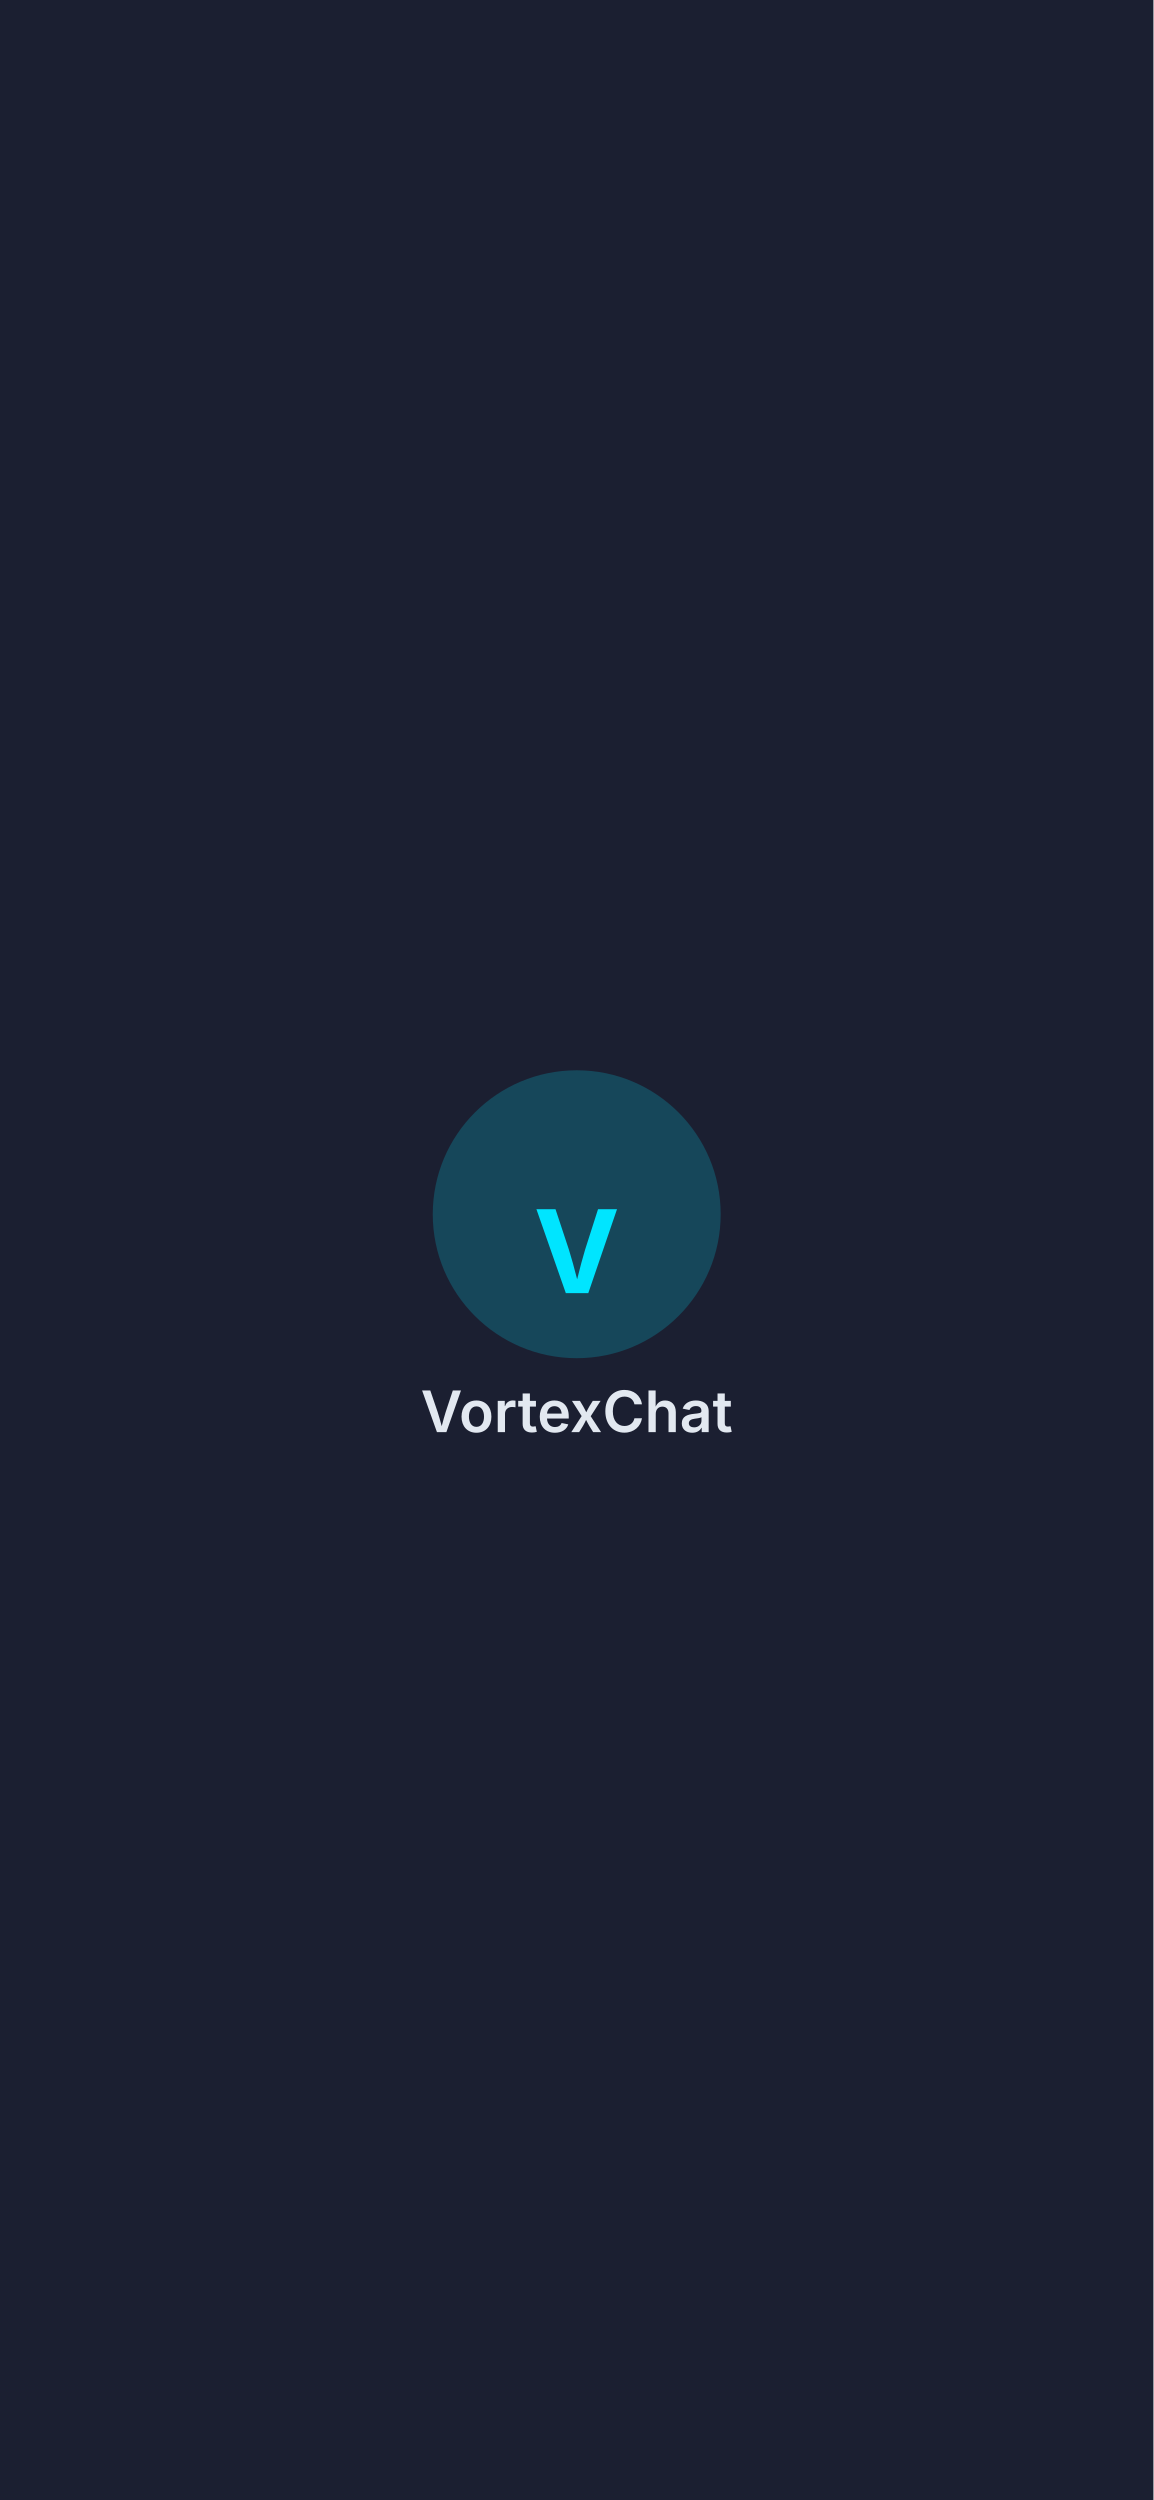
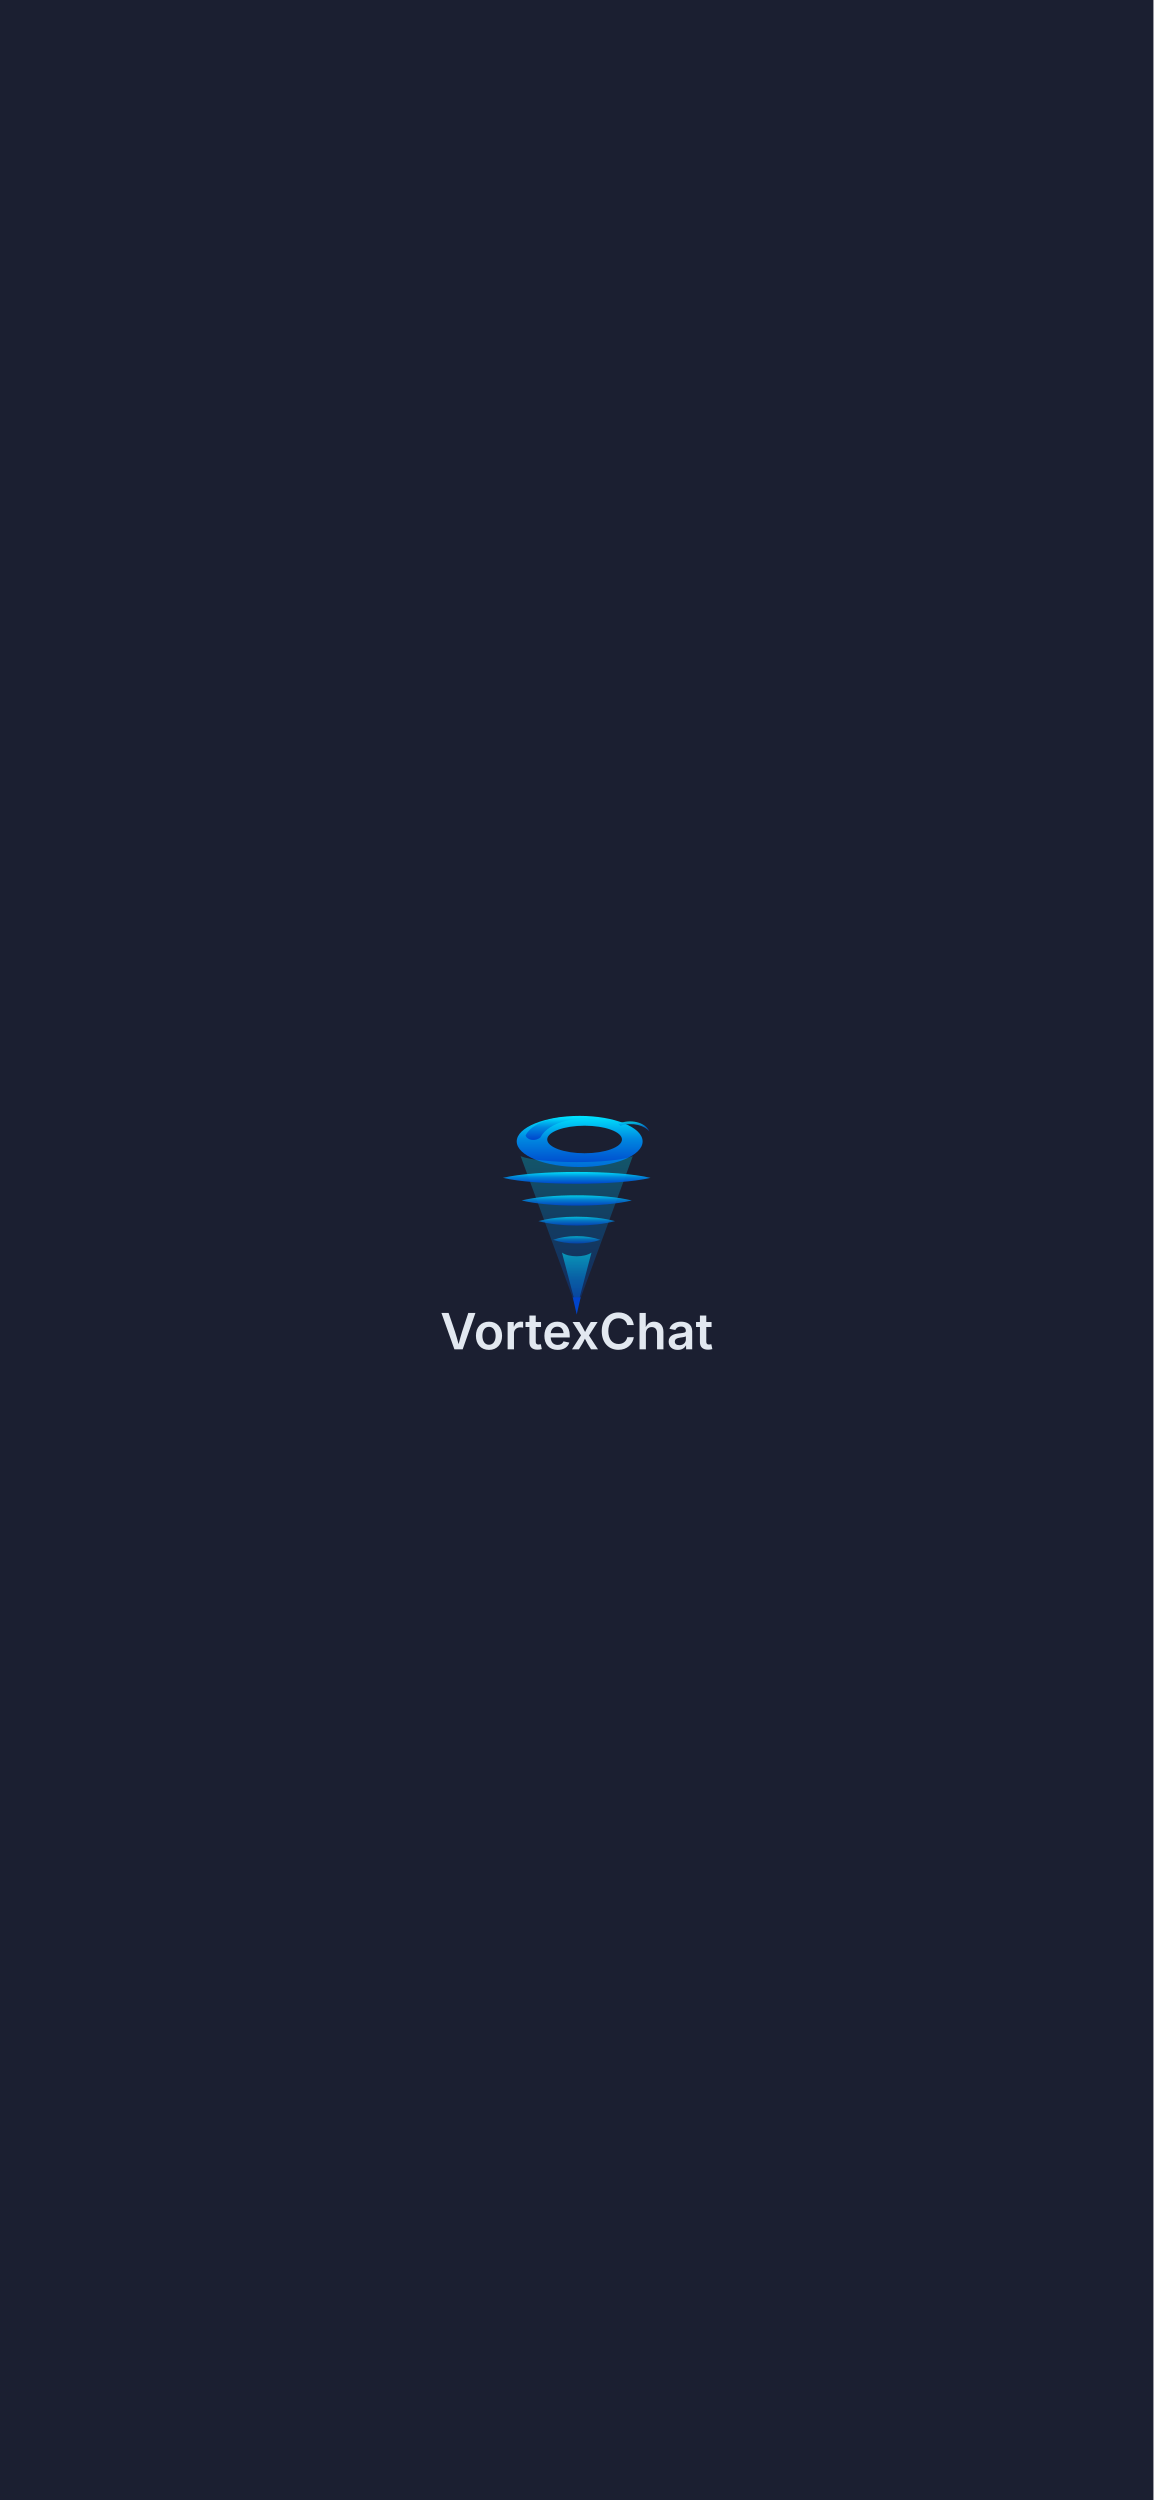
<svg xmlns="http://www.w3.org/2000/svg" width="1290" height="2796" viewBox="0 0 1290 2796">
  <rect width="100%" height="100%" fill="#1b1f31" />
-   <circle cx="1290" cy="2796" r="1" fill="none" />
-   <circle cx="645" cy="1358" r="161" fill="#00e5ff" opacity="0.2" />
-   <text x="50%" y="50%" dominant-baseline="middle" text-anchor="middle" fill="#00e5ff" font-family="-apple-system,BlinkMacSystemFont,Segoe UI,sans-serif" font-size="129" font-weight="700">V</text>
-   <text x="50%" y="1578" dominant-baseline="middle" text-anchor="middle" fill="#e2e8f0" font-family="-apple-system,BlinkMacSystemFont,Segoe UI,sans-serif" font-size="64" font-weight="600">VortexChat</text>
+   <g transform="translate(504.2, 1217.2) scale(0.55)">
+     <defs>
+       <linearGradient id="vg" x1="0.5" y1="0" x2="0.5" y2="1">
+         <stop offset="0%" stop-color="#00e5ff" />
+         <stop offset="45%" stop-color="#0088e0" />
+         <stop offset="100%" stop-color="#0044cc" />
+       </linearGradient>
+     </defs>
+     <ellipse cx="262" cy="108" rx="128" ry="52" fill="url(#vg)" />
+     <ellipse cx="272" cy="104" rx="76" ry="28" fill="#1b1f31" />
+     <path d="M 152 96 C 168 62, 240 48, 300 66 C 260 56, 200 66, 182 100 C 172 108, 156 106, 152 96 Z" fill="url(#vg)" />
+     <path d="M 340 72 C 365 62, 395 68, 404 88 C 395 76, 370 68, 345 76 Z" fill="url(#vg)" opacity="0.85" />
+     <path d="M 142 138 L 256 448 L 370 138 C 330 154, 182 154, 142 138 Z" fill="url(#vg)" opacity="0.28" />
+     <path d="M 106 182 C 172 166, 340 166, 406 182 C 340 198, 172 198, 106 182 Z" fill="url(#vg)" opacity="0.95" />
+     <path d="M 144 228 C 200 214, 312 214, 368 228 C 312 242, 200 242, 144 228 Z" fill="url(#vg)" opacity="0.85" />
+     <path d="M 178 270 C 222 258, 290 258, 334 270 C 290 282, 222 282, 178 270 Z" fill="url(#vg)" opacity="0.75" />
+     <path d="M 208 308 C 236 298, 276 298, 304 308 C 276 318, 236 318, 208 308 Z" fill="url(#vg)" opacity="0.65" />
+     <path d="M 226 334 L 256 448 L 286 334 C 272 344, 240 344, 226 334 Z" fill="url(#vg)" opacity="0.55" />
+     <path d="M 248 425 L 256 460 L 264 425 Z" fill="#0044cc" />
+   </g>
+   <text x="50%" y="1488.4" dominant-baseline="middle" text-anchor="middle" fill="#e2e8f0" font-family="-apple-system,BlinkMacSystemFont,Segoe UI,sans-serif" font-size="56" font-weight="600">VortexChat</text>
</svg>
